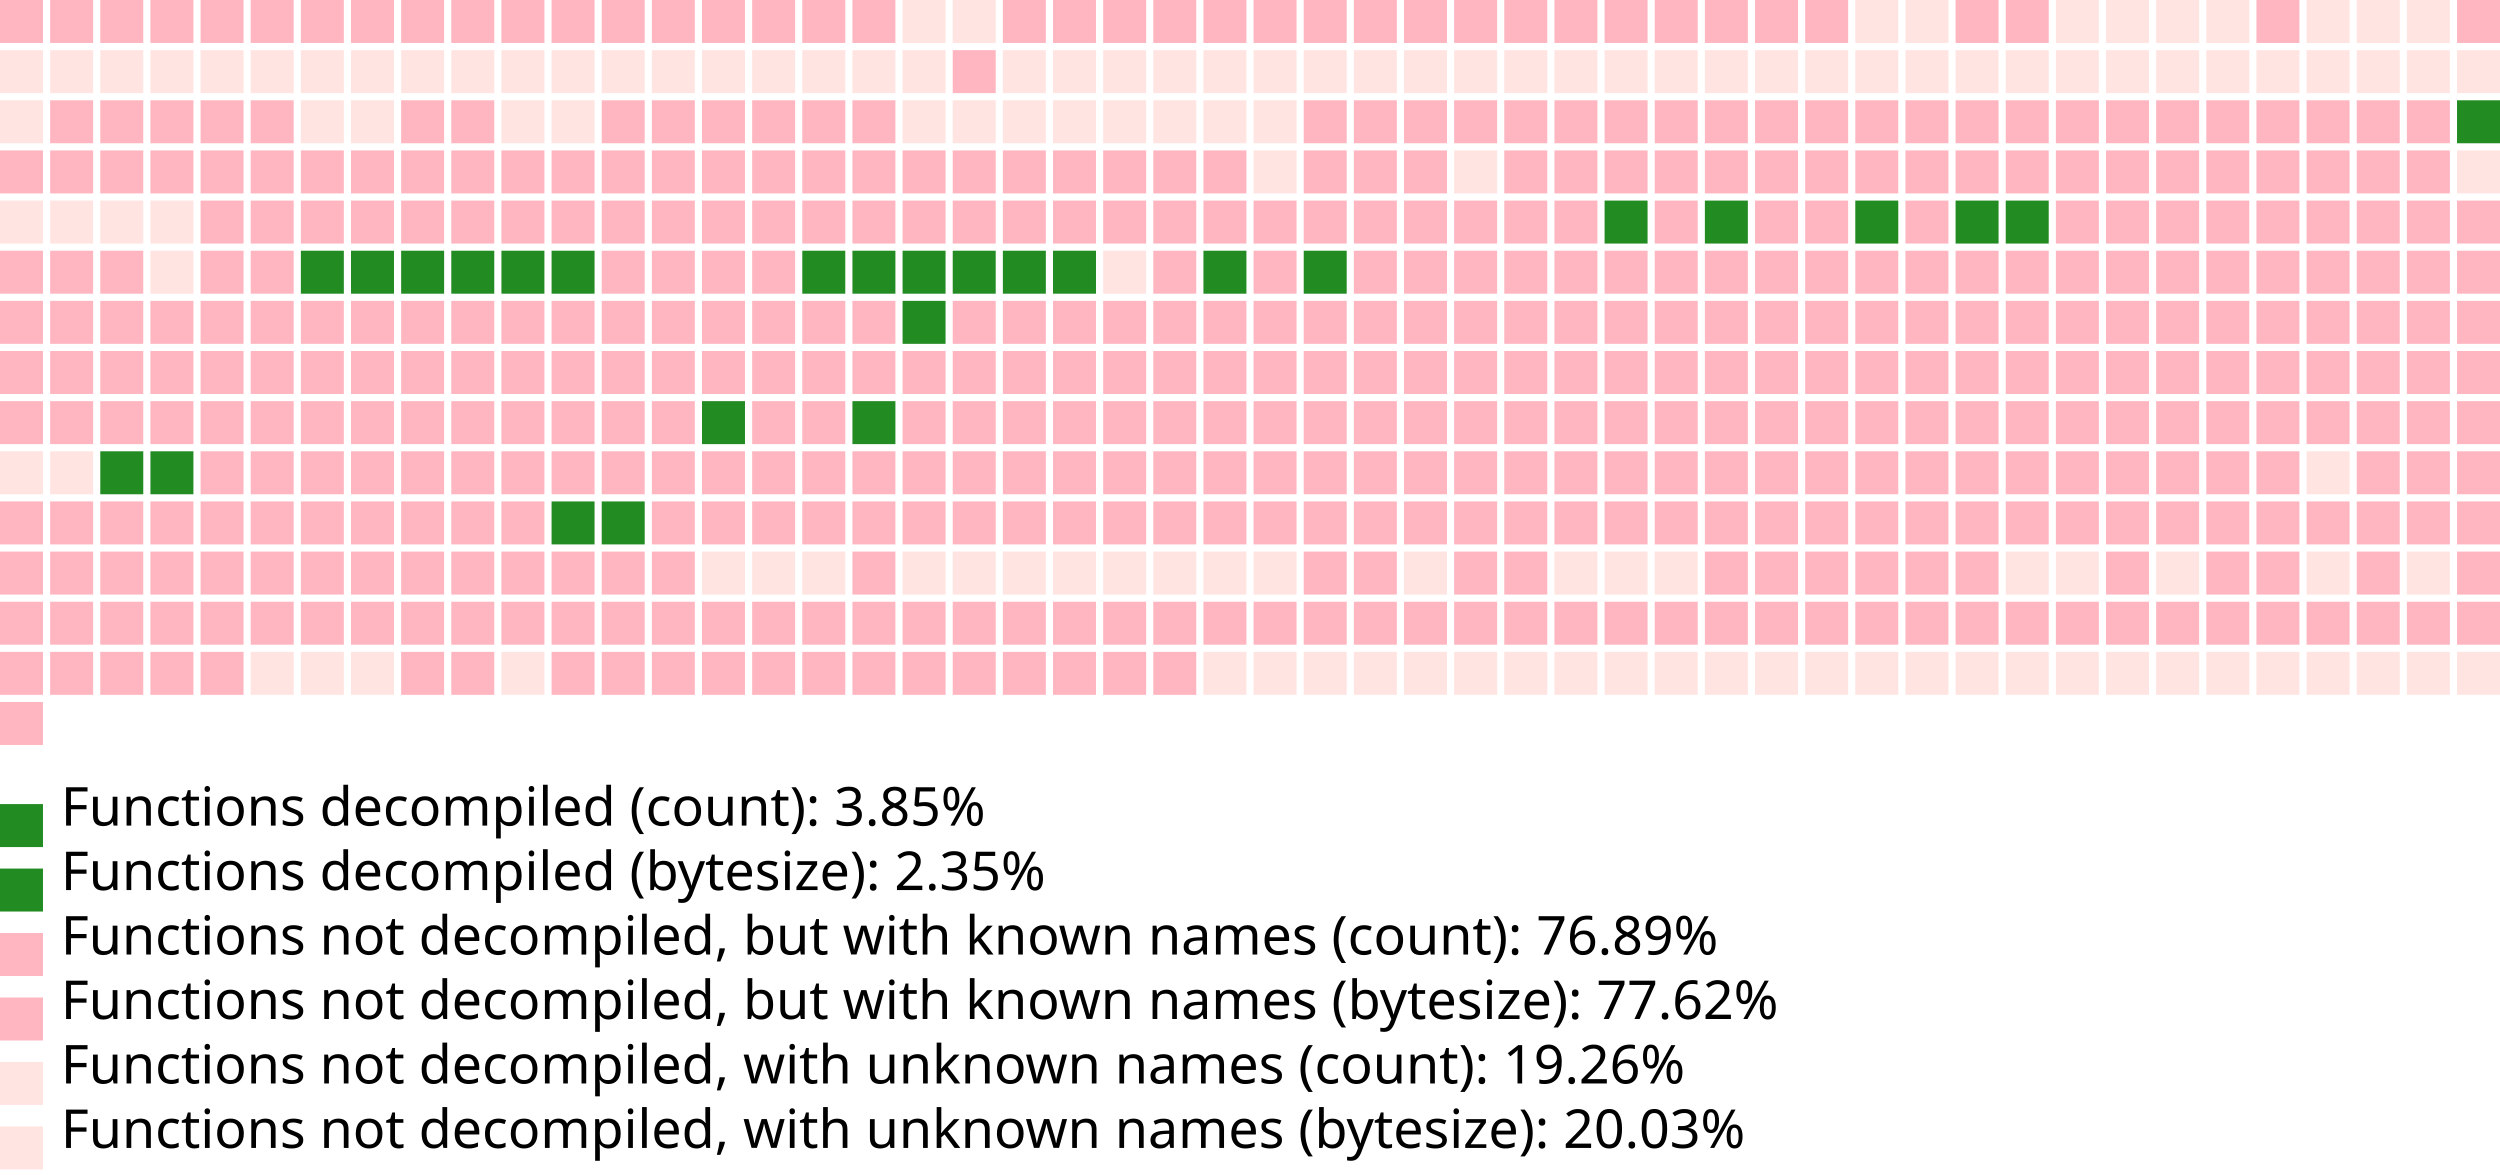
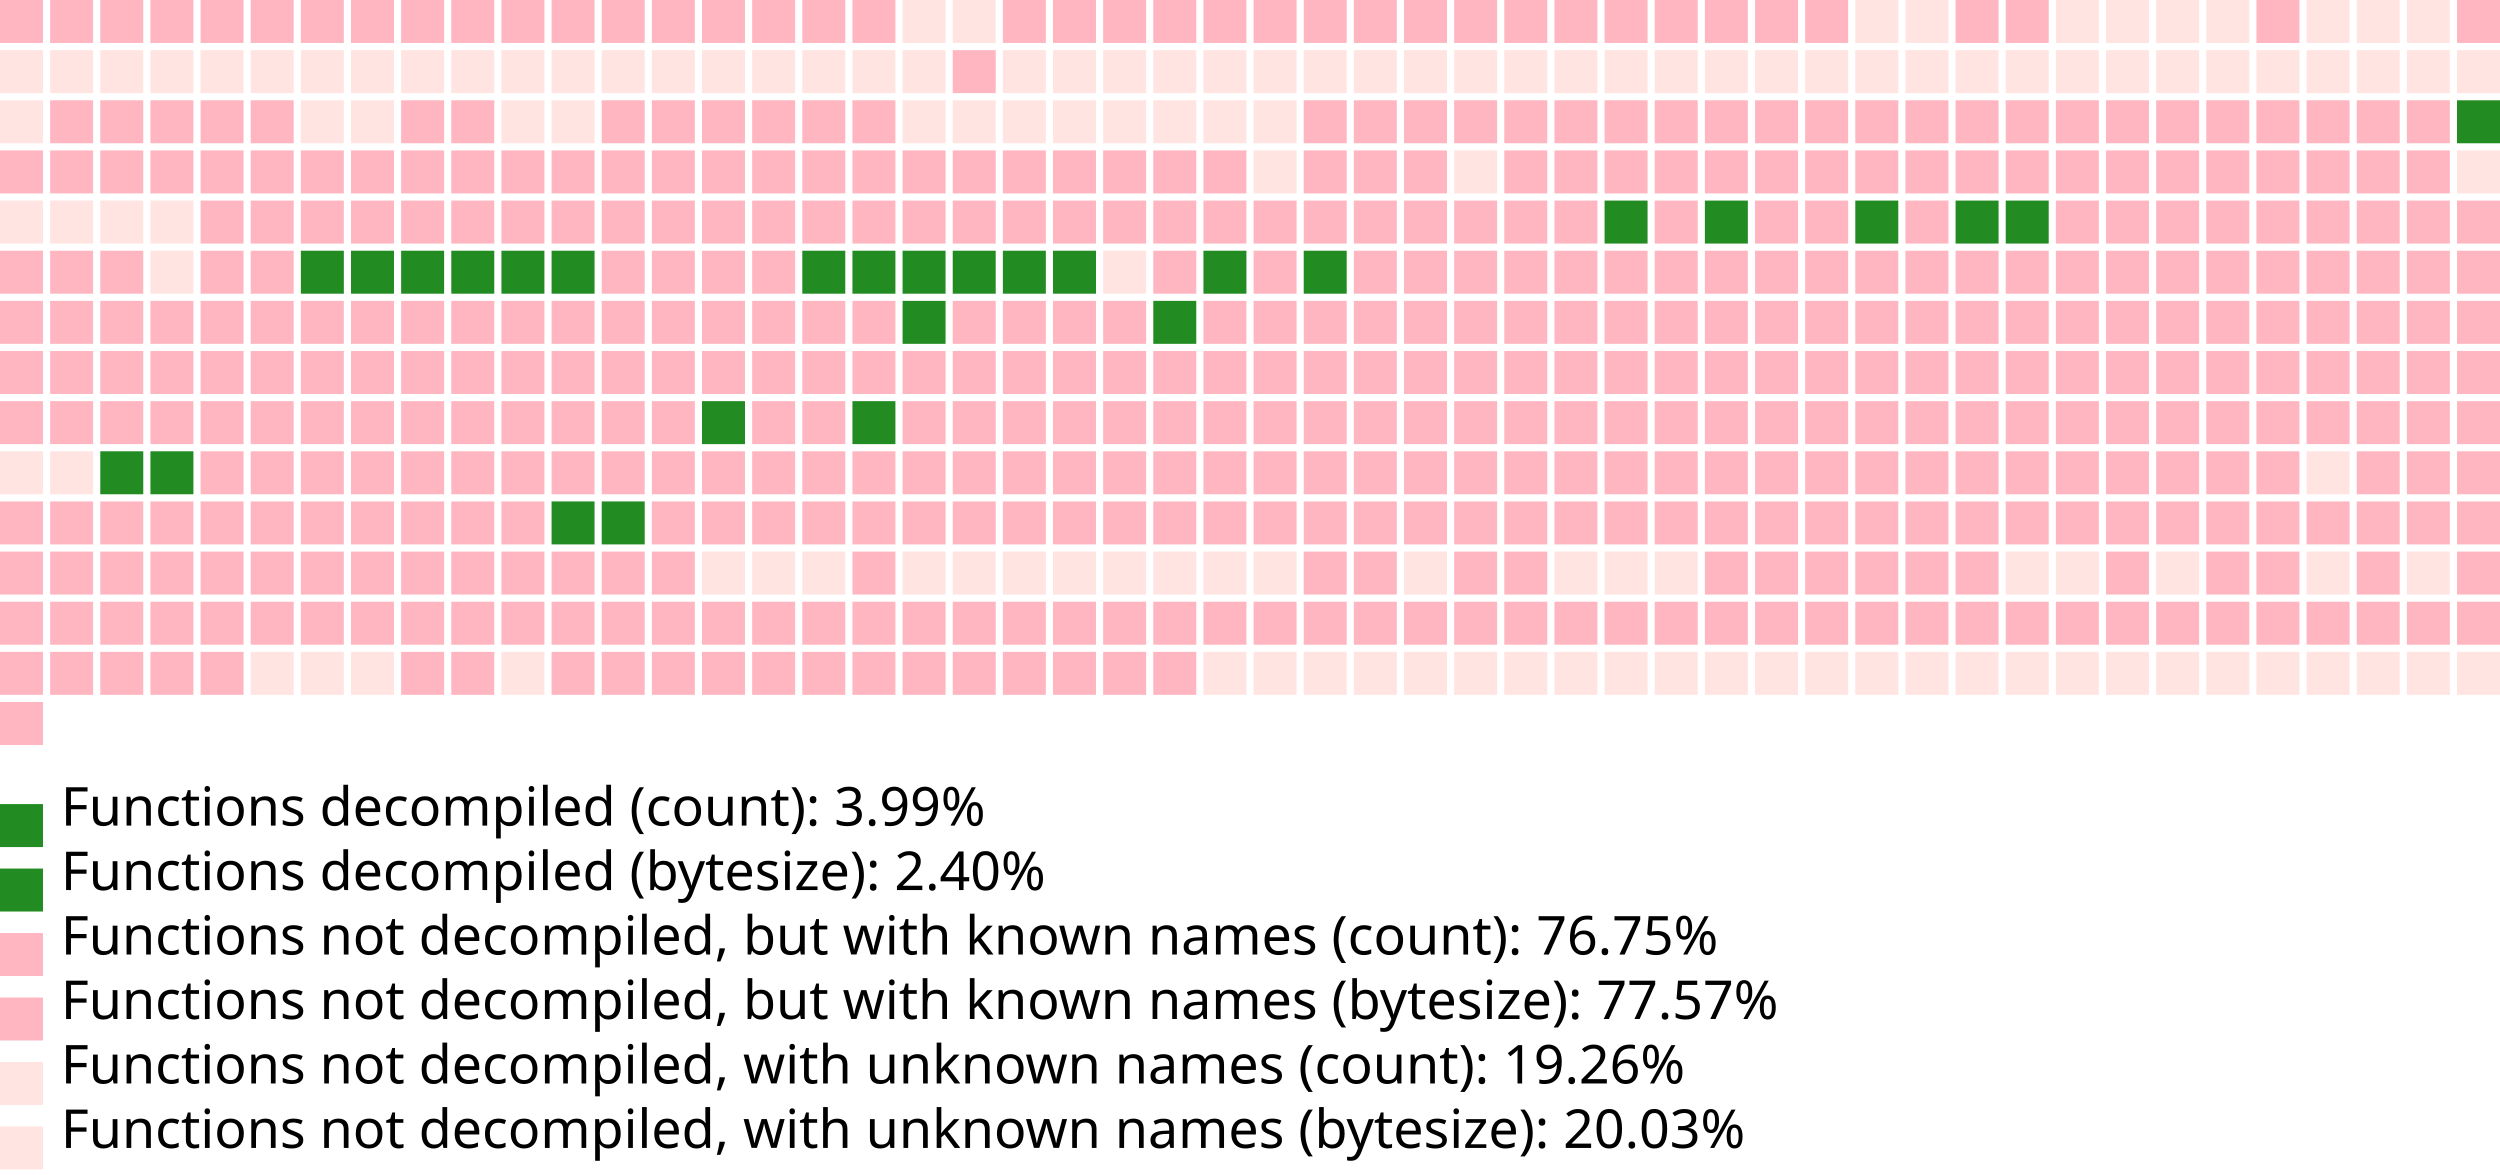
<svg xmlns="http://www.w3.org/2000/svg" version="1.1" width="698" height="328">
  <rect width="12" height="12" x="0" y="0" fill="lightpink" />
  <rect width="12" height="12" x="14" y="0" fill="lightpink" />
  <rect width="12" height="12" x="28" y="0" fill="lightpink" />
  <rect width="12" height="12" x="42" y="0" fill="lightpink" />
  <rect width="12" height="12" x="56" y="0" fill="lightpink" />
  <rect width="12" height="12" x="70" y="0" fill="lightpink" />
  <rect width="12" height="12" x="84" y="0" fill="lightpink" />
  <rect width="12" height="12" x="98" y="0" fill="lightpink" />
  <rect width="12" height="12" x="112" y="0" fill="lightpink" />
  <rect width="12" height="12" x="126" y="0" fill="lightpink" />
  <rect width="12" height="12" x="140" y="0" fill="lightpink" />
  <rect width="12" height="12" x="154" y="0" fill="lightpink" />
  <rect width="12" height="12" x="168" y="0" fill="lightpink" />
  <rect width="12" height="12" x="182" y="0" fill="lightpink" />
  <rect width="12" height="12" x="196" y="0" fill="lightpink" />
  <rect width="12" height="12" x="210" y="0" fill="lightpink" />
  <rect width="12" height="12" x="224" y="0" fill="lightpink" />
  <rect width="12" height="12" x="238" y="0" fill="lightpink" />
  <rect width="12" height="12" x="252" y="0" fill="mistyrose" />
  <rect width="12" height="12" x="266" y="0" fill="mistyrose" />
  <rect width="12" height="12" x="280" y="0" fill="lightpink" />
  <rect width="12" height="12" x="294" y="0" fill="lightpink" />
  <rect width="12" height="12" x="308" y="0" fill="lightpink" />
  <rect width="12" height="12" x="322" y="0" fill="lightpink" />
  <rect width="12" height="12" x="336" y="0" fill="lightpink" />
  <rect width="12" height="12" x="350" y="0" fill="lightpink" />
  <rect width="12" height="12" x="364" y="0" fill="lightpink" />
  <rect width="12" height="12" x="378" y="0" fill="lightpink" />
  <rect width="12" height="12" x="392" y="0" fill="lightpink" />
  <rect width="12" height="12" x="406" y="0" fill="lightpink" />
  <rect width="12" height="12" x="420" y="0" fill="lightpink" />
  <rect width="12" height="12" x="434" y="0" fill="lightpink" />
  <rect width="12" height="12" x="448" y="0" fill="lightpink" />
  <rect width="12" height="12" x="462" y="0" fill="lightpink" />
  <rect width="12" height="12" x="476" y="0" fill="lightpink" />
  <rect width="12" height="12" x="490" y="0" fill="lightpink" />
  <rect width="12" height="12" x="504" y="0" fill="lightpink" />
  <rect width="12" height="12" x="518" y="0" fill="mistyrose" />
  <rect width="12" height="12" x="532" y="0" fill="mistyrose" />
  <rect width="12" height="12" x="546" y="0" fill="lightpink" />
  <rect width="12" height="12" x="560" y="0" fill="lightpink" />
  <rect width="12" height="12" x="574" y="0" fill="mistyrose" />
  <rect width="12" height="12" x="588" y="0" fill="mistyrose" />
  <rect width="12" height="12" x="602" y="0" fill="mistyrose" />
  <rect width="12" height="12" x="616" y="0" fill="mistyrose" />
  <rect width="12" height="12" x="630" y="0" fill="lightpink" />
  <rect width="12" height="12" x="644" y="0" fill="mistyrose" />
  <rect width="12" height="12" x="658" y="0" fill="mistyrose" />
  <rect width="12" height="12" x="672" y="0" fill="mistyrose" />
  <rect width="12" height="12" x="686" y="0" fill="lightpink" />
  <rect width="12" height="12" x="0" y="14" fill="mistyrose" />
  <rect width="12" height="12" x="14" y="14" fill="mistyrose" />
  <rect width="12" height="12" x="28" y="14" fill="mistyrose" />
  <rect width="12" height="12" x="42" y="14" fill="mistyrose" />
  <rect width="12" height="12" x="56" y="14" fill="mistyrose" />
  <rect width="12" height="12" x="70" y="14" fill="mistyrose" />
  <rect width="12" height="12" x="84" y="14" fill="mistyrose" />
  <rect width="12" height="12" x="98" y="14" fill="mistyrose" />
  <rect width="12" height="12" x="112" y="14" fill="mistyrose" />
  <rect width="12" height="12" x="126" y="14" fill="mistyrose" />
  <rect width="12" height="12" x="140" y="14" fill="mistyrose" />
  <rect width="12" height="12" x="154" y="14" fill="mistyrose" />
  <rect width="12" height="12" x="168" y="14" fill="mistyrose" />
  <rect width="12" height="12" x="182" y="14" fill="mistyrose" />
  <rect width="12" height="12" x="196" y="14" fill="mistyrose" />
  <rect width="12" height="12" x="210" y="14" fill="mistyrose" />
  <rect width="12" height="12" x="224" y="14" fill="mistyrose" />
  <rect width="12" height="12" x="238" y="14" fill="mistyrose" />
  <rect width="12" height="12" x="252" y="14" fill="mistyrose" />
  <rect width="12" height="12" x="266" y="14" fill="lightpink" />
  <rect width="12" height="12" x="280" y="14" fill="mistyrose" />
  <rect width="12" height="12" x="294" y="14" fill="mistyrose" />
  <rect width="12" height="12" x="308" y="14" fill="mistyrose" />
  <rect width="12" height="12" x="322" y="14" fill="mistyrose" />
  <rect width="12" height="12" x="336" y="14" fill="mistyrose" />
  <rect width="12" height="12" x="350" y="14" fill="mistyrose" />
  <rect width="12" height="12" x="364" y="14" fill="mistyrose" />
  <rect width="12" height="12" x="378" y="14" fill="mistyrose" />
  <rect width="12" height="12" x="392" y="14" fill="mistyrose" />
  <rect width="12" height="12" x="406" y="14" fill="mistyrose" />
  <rect width="12" height="12" x="420" y="14" fill="mistyrose" />
  <rect width="12" height="12" x="434" y="14" fill="mistyrose" />
  <rect width="12" height="12" x="448" y="14" fill="mistyrose" />
  <rect width="12" height="12" x="462" y="14" fill="mistyrose" />
  <rect width="12" height="12" x="476" y="14" fill="mistyrose" />
  <rect width="12" height="12" x="490" y="14" fill="mistyrose" />
  <rect width="12" height="12" x="504" y="14" fill="mistyrose" />
  <rect width="12" height="12" x="518" y="14" fill="mistyrose" />
  <rect width="12" height="12" x="532" y="14" fill="mistyrose" />
  <rect width="12" height="12" x="546" y="14" fill="mistyrose" />
  <rect width="12" height="12" x="560" y="14" fill="mistyrose" />
  <rect width="12" height="12" x="574" y="14" fill="mistyrose" />
  <rect width="12" height="12" x="588" y="14" fill="mistyrose" />
  <rect width="12" height="12" x="602" y="14" fill="mistyrose" />
  <rect width="12" height="12" x="616" y="14" fill="mistyrose" />
  <rect width="12" height="12" x="630" y="14" fill="mistyrose" />
  <rect width="12" height="12" x="644" y="14" fill="mistyrose" />
  <rect width="12" height="12" x="658" y="14" fill="mistyrose" />
  <rect width="12" height="12" x="672" y="14" fill="mistyrose" />
  <rect width="12" height="12" x="686" y="14" fill="mistyrose" />
  <rect width="12" height="12" x="0" y="28" fill="mistyrose" />
  <rect width="12" height="12" x="14" y="28" fill="lightpink" />
  <rect width="12" height="12" x="28" y="28" fill="lightpink" />
  <rect width="12" height="12" x="42" y="28" fill="lightpink" />
  <rect width="12" height="12" x="56" y="28" fill="lightpink" />
  <rect width="12" height="12" x="70" y="28" fill="lightpink" />
  <rect width="12" height="12" x="84" y="28" fill="mistyrose" />
  <rect width="12" height="12" x="98" y="28" fill="mistyrose" />
  <rect width="12" height="12" x="112" y="28" fill="lightpink" />
  <rect width="12" height="12" x="126" y="28" fill="lightpink" />
  <rect width="12" height="12" x="140" y="28" fill="mistyrose" />
  <rect width="12" height="12" x="154" y="28" fill="mistyrose" />
  <rect width="12" height="12" x="168" y="28" fill="lightpink" />
  <rect width="12" height="12" x="182" y="28" fill="lightpink" />
  <rect width="12" height="12" x="196" y="28" fill="lightpink" />
  <rect width="12" height="12" x="210" y="28" fill="lightpink" />
  <rect width="12" height="12" x="224" y="28" fill="lightpink" />
  <rect width="12" height="12" x="238" y="28" fill="lightpink" />
  <rect width="12" height="12" x="252" y="28" fill="mistyrose" />
  <rect width="12" height="12" x="266" y="28" fill="mistyrose" />
  <rect width="12" height="12" x="280" y="28" fill="mistyrose" />
  <rect width="12" height="12" x="294" y="28" fill="mistyrose" />
  <rect width="12" height="12" x="308" y="28" fill="mistyrose" />
  <rect width="12" height="12" x="322" y="28" fill="mistyrose" />
  <rect width="12" height="12" x="336" y="28" fill="mistyrose" />
  <rect width="12" height="12" x="350" y="28" fill="mistyrose" />
  <rect width="12" height="12" x="364" y="28" fill="lightpink" />
  <rect width="12" height="12" x="378" y="28" fill="lightpink" />
  <rect width="12" height="12" x="392" y="28" fill="lightpink" />
  <rect width="12" height="12" x="406" y="28" fill="lightpink" />
  <rect width="12" height="12" x="420" y="28" fill="lightpink" />
  <rect width="12" height="12" x="434" y="28" fill="lightpink" />
  <rect width="12" height="12" x="448" y="28" fill="lightpink" />
  <rect width="12" height="12" x="462" y="28" fill="lightpink" />
  <rect width="12" height="12" x="476" y="28" fill="lightpink" />
  <rect width="12" height="12" x="490" y="28" fill="lightpink" />
  <rect width="12" height="12" x="504" y="28" fill="lightpink" />
  <rect width="12" height="12" x="518" y="28" fill="lightpink" />
  <rect width="12" height="12" x="532" y="28" fill="lightpink" />
  <rect width="12" height="12" x="546" y="28" fill="lightpink" />
  <rect width="12" height="12" x="560" y="28" fill="lightpink" />
  <rect width="12" height="12" x="574" y="28" fill="lightpink" />
  <rect width="12" height="12" x="588" y="28" fill="lightpink" />
  <rect width="12" height="12" x="602" y="28" fill="lightpink" />
  <rect width="12" height="12" x="616" y="28" fill="lightpink" />
  <rect width="12" height="12" x="630" y="28" fill="lightpink" />
  <rect width="12" height="12" x="644" y="28" fill="lightpink" />
  <rect width="12" height="12" x="658" y="28" fill="lightpink" />
  <rect width="12" height="12" x="672" y="28" fill="lightpink" />
  <rect width="12" height="12" x="686" y="28" fill="forestgreen" />
  <rect width="12" height="12" x="0" y="42" fill="lightpink" />
  <rect width="12" height="12" x="14" y="42" fill="lightpink" />
  <rect width="12" height="12" x="28" y="42" fill="lightpink" />
  <rect width="12" height="12" x="42" y="42" fill="lightpink" />
  <rect width="12" height="12" x="56" y="42" fill="lightpink" />
  <rect width="12" height="12" x="70" y="42" fill="lightpink" />
  <rect width="12" height="12" x="84" y="42" fill="lightpink" />
  <rect width="12" height="12" x="98" y="42" fill="lightpink" />
  <rect width="12" height="12" x="112" y="42" fill="lightpink" />
  <rect width="12" height="12" x="126" y="42" fill="lightpink" />
  <rect width="12" height="12" x="140" y="42" fill="lightpink" />
  <rect width="12" height="12" x="154" y="42" fill="lightpink" />
  <rect width="12" height="12" x="168" y="42" fill="lightpink" />
  <rect width="12" height="12" x="182" y="42" fill="lightpink" />
  <rect width="12" height="12" x="196" y="42" fill="lightpink" />
  <rect width="12" height="12" x="210" y="42" fill="lightpink" />
  <rect width="12" height="12" x="224" y="42" fill="lightpink" />
  <rect width="12" height="12" x="238" y="42" fill="lightpink" />
  <rect width="12" height="12" x="252" y="42" fill="lightpink" />
  <rect width="12" height="12" x="266" y="42" fill="lightpink" />
  <rect width="12" height="12" x="280" y="42" fill="lightpink" />
  <rect width="12" height="12" x="294" y="42" fill="lightpink" />
  <rect width="12" height="12" x="308" y="42" fill="lightpink" />
  <rect width="12" height="12" x="322" y="42" fill="lightpink" />
  <rect width="12" height="12" x="336" y="42" fill="lightpink" />
  <rect width="12" height="12" x="350" y="42" fill="mistyrose" />
  <rect width="12" height="12" x="364" y="42" fill="lightpink" />
  <rect width="12" height="12" x="378" y="42" fill="lightpink" />
  <rect width="12" height="12" x="392" y="42" fill="lightpink" />
  <rect width="12" height="12" x="406" y="42" fill="mistyrose" />
  <rect width="12" height="12" x="420" y="42" fill="lightpink" />
  <rect width="12" height="12" x="434" y="42" fill="lightpink" />
  <rect width="12" height="12" x="448" y="42" fill="lightpink" />
  <rect width="12" height="12" x="462" y="42" fill="lightpink" />
  <rect width="12" height="12" x="476" y="42" fill="lightpink" />
  <rect width="12" height="12" x="490" y="42" fill="lightpink" />
  <rect width="12" height="12" x="504" y="42" fill="lightpink" />
  <rect width="12" height="12" x="518" y="42" fill="lightpink" />
  <rect width="12" height="12" x="532" y="42" fill="lightpink" />
  <rect width="12" height="12" x="546" y="42" fill="lightpink" />
  <rect width="12" height="12" x="560" y="42" fill="lightpink" />
  <rect width="12" height="12" x="574" y="42" fill="lightpink" />
  <rect width="12" height="12" x="588" y="42" fill="lightpink" />
  <rect width="12" height="12" x="602" y="42" fill="lightpink" />
  <rect width="12" height="12" x="616" y="42" fill="lightpink" />
  <rect width="12" height="12" x="630" y="42" fill="lightpink" />
  <rect width="12" height="12" x="644" y="42" fill="lightpink" />
  <rect width="12" height="12" x="658" y="42" fill="lightpink" />
  <rect width="12" height="12" x="672" y="42" fill="lightpink" />
  <rect width="12" height="12" x="686" y="42" fill="mistyrose" />
  <rect width="12" height="12" x="0" y="56" fill="mistyrose" />
  <rect width="12" height="12" x="14" y="56" fill="mistyrose" />
  <rect width="12" height="12" x="28" y="56" fill="mistyrose" />
  <rect width="12" height="12" x="42" y="56" fill="mistyrose" />
  <rect width="12" height="12" x="56" y="56" fill="lightpink" />
  <rect width="12" height="12" x="70" y="56" fill="lightpink" />
  <rect width="12" height="12" x="84" y="56" fill="lightpink" />
  <rect width="12" height="12" x="98" y="56" fill="lightpink" />
  <rect width="12" height="12" x="112" y="56" fill="lightpink" />
  <rect width="12" height="12" x="126" y="56" fill="lightpink" />
  <rect width="12" height="12" x="140" y="56" fill="lightpink" />
  <rect width="12" height="12" x="154" y="56" fill="lightpink" />
  <rect width="12" height="12" x="168" y="56" fill="lightpink" />
  <rect width="12" height="12" x="182" y="56" fill="lightpink" />
  <rect width="12" height="12" x="196" y="56" fill="lightpink" />
  <rect width="12" height="12" x="210" y="56" fill="lightpink" />
  <rect width="12" height="12" x="224" y="56" fill="lightpink" />
  <rect width="12" height="12" x="238" y="56" fill="lightpink" />
  <rect width="12" height="12" x="252" y="56" fill="lightpink" />
  <rect width="12" height="12" x="266" y="56" fill="lightpink" />
  <rect width="12" height="12" x="280" y="56" fill="lightpink" />
  <rect width="12" height="12" x="294" y="56" fill="lightpink" />
  <rect width="12" height="12" x="308" y="56" fill="lightpink" />
  <rect width="12" height="12" x="322" y="56" fill="lightpink" />
  <rect width="12" height="12" x="336" y="56" fill="lightpink" />
  <rect width="12" height="12" x="350" y="56" fill="lightpink" />
  <rect width="12" height="12" x="364" y="56" fill="lightpink" />
  <rect width="12" height="12" x="378" y="56" fill="lightpink" />
  <rect width="12" height="12" x="392" y="56" fill="lightpink" />
  <rect width="12" height="12" x="406" y="56" fill="lightpink" />
  <rect width="12" height="12" x="420" y="56" fill="lightpink" />
  <rect width="12" height="12" x="434" y="56" fill="lightpink" />
  <rect width="12" height="12" x="448" y="56" fill="forestgreen" />
  <rect width="12" height="12" x="462" y="56" fill="lightpink" />
  <rect width="12" height="12" x="476" y="56" fill="forestgreen" />
  <rect width="12" height="12" x="490" y="56" fill="lightpink" />
  <rect width="12" height="12" x="504" y="56" fill="lightpink" />
  <rect width="12" height="12" x="518" y="56" fill="forestgreen" />
  <rect width="12" height="12" x="532" y="56" fill="lightpink" />
  <rect width="12" height="12" x="546" y="56" fill="forestgreen" />
  <rect width="12" height="12" x="560" y="56" fill="forestgreen" />
  <rect width="12" height="12" x="574" y="56" fill="lightpink" />
  <rect width="12" height="12" x="588" y="56" fill="lightpink" />
  <rect width="12" height="12" x="602" y="56" fill="lightpink" />
  <rect width="12" height="12" x="616" y="56" fill="lightpink" />
  <rect width="12" height="12" x="630" y="56" fill="lightpink" />
  <rect width="12" height="12" x="644" y="56" fill="lightpink" />
  <rect width="12" height="12" x="658" y="56" fill="lightpink" />
  <rect width="12" height="12" x="672" y="56" fill="lightpink" />
  <rect width="12" height="12" x="686" y="56" fill="lightpink" />
  <rect width="12" height="12" x="0" y="70" fill="lightpink" />
  <rect width="12" height="12" x="14" y="70" fill="lightpink" />
  <rect width="12" height="12" x="28" y="70" fill="lightpink" />
  <rect width="12" height="12" x="42" y="70" fill="mistyrose" />
  <rect width="12" height="12" x="56" y="70" fill="lightpink" />
  <rect width="12" height="12" x="70" y="70" fill="lightpink" />
  <rect width="12" height="12" x="84" y="70" fill="forestgreen" />
  <rect width="12" height="12" x="98" y="70" fill="forestgreen" />
  <rect width="12" height="12" x="112" y="70" fill="forestgreen" />
  <rect width="12" height="12" x="126" y="70" fill="forestgreen" />
  <rect width="12" height="12" x="140" y="70" fill="forestgreen" />
  <rect width="12" height="12" x="154" y="70" fill="forestgreen" />
  <rect width="12" height="12" x="168" y="70" fill="lightpink" />
  <rect width="12" height="12" x="182" y="70" fill="lightpink" />
  <rect width="12" height="12" x="196" y="70" fill="lightpink" />
  <rect width="12" height="12" x="210" y="70" fill="lightpink" />
  <rect width="12" height="12" x="224" y="70" fill="forestgreen" />
  <rect width="12" height="12" x="238" y="70" fill="forestgreen" />
  <rect width="12" height="12" x="252" y="70" fill="forestgreen" />
  <rect width="12" height="12" x="266" y="70" fill="forestgreen" />
  <rect width="12" height="12" x="280" y="70" fill="forestgreen" />
  <rect width="12" height="12" x="294" y="70" fill="forestgreen" />
  <rect width="12" height="12" x="308" y="70" fill="mistyrose" />
  <rect width="12" height="12" x="322" y="70" fill="lightpink" />
  <rect width="12" height="12" x="336" y="70" fill="forestgreen" />
  <rect width="12" height="12" x="350" y="70" fill="lightpink" />
  <rect width="12" height="12" x="364" y="70" fill="forestgreen" />
  <rect width="12" height="12" x="378" y="70" fill="lightpink" />
  <rect width="12" height="12" x="392" y="70" fill="lightpink" />
  <rect width="12" height="12" x="406" y="70" fill="lightpink" />
  <rect width="12" height="12" x="420" y="70" fill="lightpink" />
  <rect width="12" height="12" x="434" y="70" fill="lightpink" />
  <rect width="12" height="12" x="448" y="70" fill="lightpink" />
  <rect width="12" height="12" x="462" y="70" fill="lightpink" />
  <rect width="12" height="12" x="476" y="70" fill="lightpink" />
  <rect width="12" height="12" x="490" y="70" fill="lightpink" />
  <rect width="12" height="12" x="504" y="70" fill="lightpink" />
  <rect width="12" height="12" x="518" y="70" fill="lightpink" />
  <rect width="12" height="12" x="532" y="70" fill="lightpink" />
  <rect width="12" height="12" x="546" y="70" fill="lightpink" />
  <rect width="12" height="12" x="560" y="70" fill="lightpink" />
  <rect width="12" height="12" x="574" y="70" fill="lightpink" />
  <rect width="12" height="12" x="588" y="70" fill="lightpink" />
  <rect width="12" height="12" x="602" y="70" fill="lightpink" />
  <rect width="12" height="12" x="616" y="70" fill="lightpink" />
  <rect width="12" height="12" x="630" y="70" fill="lightpink" />
  <rect width="12" height="12" x="644" y="70" fill="lightpink" />
  <rect width="12" height="12" x="658" y="70" fill="lightpink" />
  <rect width="12" height="12" x="672" y="70" fill="lightpink" />
  <rect width="12" height="12" x="686" y="70" fill="lightpink" />
  <rect width="12" height="12" x="0" y="84" fill="lightpink" />
  <rect width="12" height="12" x="14" y="84" fill="lightpink" />
  <rect width="12" height="12" x="28" y="84" fill="lightpink" />
  <rect width="12" height="12" x="42" y="84" fill="lightpink" />
  <rect width="12" height="12" x="56" y="84" fill="lightpink" />
  <rect width="12" height="12" x="70" y="84" fill="lightpink" />
  <rect width="12" height="12" x="84" y="84" fill="lightpink" />
  <rect width="12" height="12" x="98" y="84" fill="lightpink" />
  <rect width="12" height="12" x="112" y="84" fill="lightpink" />
  <rect width="12" height="12" x="126" y="84" fill="lightpink" />
  <rect width="12" height="12" x="140" y="84" fill="lightpink" />
  <rect width="12" height="12" x="154" y="84" fill="lightpink" />
  <rect width="12" height="12" x="168" y="84" fill="lightpink" />
  <rect width="12" height="12" x="182" y="84" fill="lightpink" />
  <rect width="12" height="12" x="196" y="84" fill="lightpink" />
  <rect width="12" height="12" x="210" y="84" fill="lightpink" />
  <rect width="12" height="12" x="224" y="84" fill="lightpink" />
  <rect width="12" height="12" x="238" y="84" fill="lightpink" />
  <rect width="12" height="12" x="252" y="84" fill="forestgreen" />
  <rect width="12" height="12" x="266" y="84" fill="lightpink" />
  <rect width="12" height="12" x="280" y="84" fill="lightpink" />
  <rect width="12" height="12" x="294" y="84" fill="lightpink" />
  <rect width="12" height="12" x="308" y="84" fill="lightpink" />
-   <rect width="12" height="12" x="322" y="84" fill="lightpink" />
+   <rect width="12" height="12" x="322" y="84" fill="forestgreen" />
  <rect width="12" height="12" x="336" y="84" fill="lightpink" />
  <rect width="12" height="12" x="350" y="84" fill="lightpink" />
  <rect width="12" height="12" x="364" y="84" fill="lightpink" />
  <rect width="12" height="12" x="378" y="84" fill="lightpink" />
  <rect width="12" height="12" x="392" y="84" fill="lightpink" />
  <rect width="12" height="12" x="406" y="84" fill="lightpink" />
  <rect width="12" height="12" x="420" y="84" fill="lightpink" />
  <rect width="12" height="12" x="434" y="84" fill="lightpink" />
  <rect width="12" height="12" x="448" y="84" fill="lightpink" />
  <rect width="12" height="12" x="462" y="84" fill="lightpink" />
  <rect width="12" height="12" x="476" y="84" fill="lightpink" />
  <rect width="12" height="12" x="490" y="84" fill="lightpink" />
  <rect width="12" height="12" x="504" y="84" fill="lightpink" />
  <rect width="12" height="12" x="518" y="84" fill="lightpink" />
  <rect width="12" height="12" x="532" y="84" fill="lightpink" />
  <rect width="12" height="12" x="546" y="84" fill="lightpink" />
  <rect width="12" height="12" x="560" y="84" fill="lightpink" />
  <rect width="12" height="12" x="574" y="84" fill="lightpink" />
  <rect width="12" height="12" x="588" y="84" fill="lightpink" />
  <rect width="12" height="12" x="602" y="84" fill="lightpink" />
  <rect width="12" height="12" x="616" y="84" fill="lightpink" />
  <rect width="12" height="12" x="630" y="84" fill="lightpink" />
  <rect width="12" height="12" x="644" y="84" fill="lightpink" />
  <rect width="12" height="12" x="658" y="84" fill="lightpink" />
  <rect width="12" height="12" x="672" y="84" fill="lightpink" />
  <rect width="12" height="12" x="686" y="84" fill="lightpink" />
  <rect width="12" height="12" x="0" y="98" fill="lightpink" />
  <rect width="12" height="12" x="14" y="98" fill="lightpink" />
  <rect width="12" height="12" x="28" y="98" fill="lightpink" />
  <rect width="12" height="12" x="42" y="98" fill="lightpink" />
  <rect width="12" height="12" x="56" y="98" fill="lightpink" />
  <rect width="12" height="12" x="70" y="98" fill="lightpink" />
  <rect width="12" height="12" x="84" y="98" fill="lightpink" />
  <rect width="12" height="12" x="98" y="98" fill="lightpink" />
  <rect width="12" height="12" x="112" y="98" fill="lightpink" />
  <rect width="12" height="12" x="126" y="98" fill="lightpink" />
  <rect width="12" height="12" x="140" y="98" fill="lightpink" />
  <rect width="12" height="12" x="154" y="98" fill="lightpink" />
  <rect width="12" height="12" x="168" y="98" fill="lightpink" />
  <rect width="12" height="12" x="182" y="98" fill="lightpink" />
  <rect width="12" height="12" x="196" y="98" fill="lightpink" />
  <rect width="12" height="12" x="210" y="98" fill="lightpink" />
  <rect width="12" height="12" x="224" y="98" fill="lightpink" />
  <rect width="12" height="12" x="238" y="98" fill="lightpink" />
  <rect width="12" height="12" x="252" y="98" fill="lightpink" />
  <rect width="12" height="12" x="266" y="98" fill="lightpink" />
  <rect width="12" height="12" x="280" y="98" fill="lightpink" />
  <rect width="12" height="12" x="294" y="98" fill="lightpink" />
  <rect width="12" height="12" x="308" y="98" fill="lightpink" />
  <rect width="12" height="12" x="322" y="98" fill="lightpink" />
  <rect width="12" height="12" x="336" y="98" fill="lightpink" />
  <rect width="12" height="12" x="350" y="98" fill="lightpink" />
  <rect width="12" height="12" x="364" y="98" fill="lightpink" />
  <rect width="12" height="12" x="378" y="98" fill="lightpink" />
  <rect width="12" height="12" x="392" y="98" fill="lightpink" />
  <rect width="12" height="12" x="406" y="98" fill="lightpink" />
  <rect width="12" height="12" x="420" y="98" fill="lightpink" />
  <rect width="12" height="12" x="434" y="98" fill="lightpink" />
  <rect width="12" height="12" x="448" y="98" fill="lightpink" />
  <rect width="12" height="12" x="462" y="98" fill="lightpink" />
  <rect width="12" height="12" x="476" y="98" fill="lightpink" />
  <rect width="12" height="12" x="490" y="98" fill="lightpink" />
  <rect width="12" height="12" x="504" y="98" fill="lightpink" />
  <rect width="12" height="12" x="518" y="98" fill="lightpink" />
  <rect width="12" height="12" x="532" y="98" fill="lightpink" />
  <rect width="12" height="12" x="546" y="98" fill="lightpink" />
  <rect width="12" height="12" x="560" y="98" fill="lightpink" />
  <rect width="12" height="12" x="574" y="98" fill="lightpink" />
  <rect width="12" height="12" x="588" y="98" fill="lightpink" />
  <rect width="12" height="12" x="602" y="98" fill="lightpink" />
  <rect width="12" height="12" x="616" y="98" fill="lightpink" />
  <rect width="12" height="12" x="630" y="98" fill="lightpink" />
  <rect width="12" height="12" x="644" y="98" fill="lightpink" />
  <rect width="12" height="12" x="658" y="98" fill="lightpink" />
  <rect width="12" height="12" x="672" y="98" fill="lightpink" />
  <rect width="12" height="12" x="686" y="98" fill="lightpink" />
  <rect width="12" height="12" x="0" y="112" fill="lightpink" />
  <rect width="12" height="12" x="14" y="112" fill="lightpink" />
  <rect width="12" height="12" x="28" y="112" fill="lightpink" />
  <rect width="12" height="12" x="42" y="112" fill="lightpink" />
  <rect width="12" height="12" x="56" y="112" fill="lightpink" />
  <rect width="12" height="12" x="70" y="112" fill="lightpink" />
  <rect width="12" height="12" x="84" y="112" fill="lightpink" />
  <rect width="12" height="12" x="98" y="112" fill="lightpink" />
  <rect width="12" height="12" x="112" y="112" fill="lightpink" />
  <rect width="12" height="12" x="126" y="112" fill="lightpink" />
  <rect width="12" height="12" x="140" y="112" fill="lightpink" />
  <rect width="12" height="12" x="154" y="112" fill="lightpink" />
  <rect width="12" height="12" x="168" y="112" fill="lightpink" />
  <rect width="12" height="12" x="182" y="112" fill="lightpink" />
  <rect width="12" height="12" x="196" y="112" fill="forestgreen" />
  <rect width="12" height="12" x="210" y="112" fill="lightpink" />
  <rect width="12" height="12" x="224" y="112" fill="lightpink" />
  <rect width="12" height="12" x="238" y="112" fill="forestgreen" />
  <rect width="12" height="12" x="252" y="112" fill="lightpink" />
  <rect width="12" height="12" x="266" y="112" fill="lightpink" />
  <rect width="12" height="12" x="280" y="112" fill="lightpink" />
  <rect width="12" height="12" x="294" y="112" fill="lightpink" />
  <rect width="12" height="12" x="308" y="112" fill="lightpink" />
  <rect width="12" height="12" x="322" y="112" fill="lightpink" />
  <rect width="12" height="12" x="336" y="112" fill="lightpink" />
  <rect width="12" height="12" x="350" y="112" fill="lightpink" />
  <rect width="12" height="12" x="364" y="112" fill="lightpink" />
  <rect width="12" height="12" x="378" y="112" fill="lightpink" />
  <rect width="12" height="12" x="392" y="112" fill="lightpink" />
  <rect width="12" height="12" x="406" y="112" fill="lightpink" />
  <rect width="12" height="12" x="420" y="112" fill="lightpink" />
  <rect width="12" height="12" x="434" y="112" fill="lightpink" />
  <rect width="12" height="12" x="448" y="112" fill="lightpink" />
  <rect width="12" height="12" x="462" y="112" fill="lightpink" />
  <rect width="12" height="12" x="476" y="112" fill="lightpink" />
  <rect width="12" height="12" x="490" y="112" fill="lightpink" />
  <rect width="12" height="12" x="504" y="112" fill="lightpink" />
  <rect width="12" height="12" x="518" y="112" fill="lightpink" />
  <rect width="12" height="12" x="532" y="112" fill="lightpink" />
  <rect width="12" height="12" x="546" y="112" fill="lightpink" />
  <rect width="12" height="12" x="560" y="112" fill="lightpink" />
  <rect width="12" height="12" x="574" y="112" fill="lightpink" />
  <rect width="12" height="12" x="588" y="112" fill="lightpink" />
  <rect width="12" height="12" x="602" y="112" fill="lightpink" />
  <rect width="12" height="12" x="616" y="112" fill="lightpink" />
  <rect width="12" height="12" x="630" y="112" fill="lightpink" />
  <rect width="12" height="12" x="644" y="112" fill="lightpink" />
  <rect width="12" height="12" x="658" y="112" fill="lightpink" />
  <rect width="12" height="12" x="672" y="112" fill="lightpink" />
  <rect width="12" height="12" x="686" y="112" fill="lightpink" />
  <rect width="12" height="12" x="0" y="126" fill="mistyrose" />
  <rect width="12" height="12" x="14" y="126" fill="mistyrose" />
  <rect width="12" height="12" x="28" y="126" fill="forestgreen" />
  <rect width="12" height="12" x="42" y="126" fill="forestgreen" />
  <rect width="12" height="12" x="56" y="126" fill="lightpink" />
  <rect width="12" height="12" x="70" y="126" fill="lightpink" />
  <rect width="12" height="12" x="84" y="126" fill="lightpink" />
  <rect width="12" height="12" x="98" y="126" fill="lightpink" />
  <rect width="12" height="12" x="112" y="126" fill="lightpink" />
  <rect width="12" height="12" x="126" y="126" fill="lightpink" />
  <rect width="12" height="12" x="140" y="126" fill="lightpink" />
  <rect width="12" height="12" x="154" y="126" fill="lightpink" />
  <rect width="12" height="12" x="168" y="126" fill="lightpink" />
  <rect width="12" height="12" x="182" y="126" fill="lightpink" />
  <rect width="12" height="12" x="196" y="126" fill="lightpink" />
  <rect width="12" height="12" x="210" y="126" fill="lightpink" />
  <rect width="12" height="12" x="224" y="126" fill="lightpink" />
  <rect width="12" height="12" x="238" y="126" fill="lightpink" />
  <rect width="12" height="12" x="252" y="126" fill="lightpink" />
  <rect width="12" height="12" x="266" y="126" fill="lightpink" />
  <rect width="12" height="12" x="280" y="126" fill="lightpink" />
  <rect width="12" height="12" x="294" y="126" fill="lightpink" />
  <rect width="12" height="12" x="308" y="126" fill="lightpink" />
  <rect width="12" height="12" x="322" y="126" fill="lightpink" />
  <rect width="12" height="12" x="336" y="126" fill="lightpink" />
  <rect width="12" height="12" x="350" y="126" fill="lightpink" />
  <rect width="12" height="12" x="364" y="126" fill="lightpink" />
  <rect width="12" height="12" x="378" y="126" fill="lightpink" />
  <rect width="12" height="12" x="392" y="126" fill="lightpink" />
  <rect width="12" height="12" x="406" y="126" fill="lightpink" />
  <rect width="12" height="12" x="420" y="126" fill="lightpink" />
  <rect width="12" height="12" x="434" y="126" fill="lightpink" />
  <rect width="12" height="12" x="448" y="126" fill="lightpink" />
  <rect width="12" height="12" x="462" y="126" fill="lightpink" />
  <rect width="12" height="12" x="476" y="126" fill="lightpink" />
  <rect width="12" height="12" x="490" y="126" fill="lightpink" />
  <rect width="12" height="12" x="504" y="126" fill="lightpink" />
  <rect width="12" height="12" x="518" y="126" fill="lightpink" />
  <rect width="12" height="12" x="532" y="126" fill="lightpink" />
  <rect width="12" height="12" x="546" y="126" fill="lightpink" />
  <rect width="12" height="12" x="560" y="126" fill="lightpink" />
  <rect width="12" height="12" x="574" y="126" fill="lightpink" />
  <rect width="12" height="12" x="588" y="126" fill="lightpink" />
  <rect width="12" height="12" x="602" y="126" fill="lightpink" />
  <rect width="12" height="12" x="616" y="126" fill="lightpink" />
  <rect width="12" height="12" x="630" y="126" fill="lightpink" />
  <rect width="12" height="12" x="644" y="126" fill="mistyrose" />
  <rect width="12" height="12" x="658" y="126" fill="lightpink" />
  <rect width="12" height="12" x="672" y="126" fill="lightpink" />
  <rect width="12" height="12" x="686" y="126" fill="lightpink" />
  <rect width="12" height="12" x="0" y="140" fill="lightpink" />
  <rect width="12" height="12" x="14" y="140" fill="lightpink" />
  <rect width="12" height="12" x="28" y="140" fill="lightpink" />
  <rect width="12" height="12" x="42" y="140" fill="lightpink" />
  <rect width="12" height="12" x="56" y="140" fill="lightpink" />
  <rect width="12" height="12" x="70" y="140" fill="lightpink" />
  <rect width="12" height="12" x="84" y="140" fill="lightpink" />
  <rect width="12" height="12" x="98" y="140" fill="lightpink" />
  <rect width="12" height="12" x="112" y="140" fill="lightpink" />
  <rect width="12" height="12" x="126" y="140" fill="lightpink" />
  <rect width="12" height="12" x="140" y="140" fill="lightpink" />
  <rect width="12" height="12" x="154" y="140" fill="forestgreen" />
  <rect width="12" height="12" x="168" y="140" fill="forestgreen" />
  <rect width="12" height="12" x="182" y="140" fill="lightpink" />
  <rect width="12" height="12" x="196" y="140" fill="lightpink" />
  <rect width="12" height="12" x="210" y="140" fill="lightpink" />
  <rect width="12" height="12" x="224" y="140" fill="lightpink" />
  <rect width="12" height="12" x="238" y="140" fill="lightpink" />
  <rect width="12" height="12" x="252" y="140" fill="lightpink" />
  <rect width="12" height="12" x="266" y="140" fill="lightpink" />
  <rect width="12" height="12" x="280" y="140" fill="lightpink" />
  <rect width="12" height="12" x="294" y="140" fill="lightpink" />
  <rect width="12" height="12" x="308" y="140" fill="lightpink" />
  <rect width="12" height="12" x="322" y="140" fill="lightpink" />
  <rect width="12" height="12" x="336" y="140" fill="lightpink" />
  <rect width="12" height="12" x="350" y="140" fill="lightpink" />
  <rect width="12" height="12" x="364" y="140" fill="lightpink" />
  <rect width="12" height="12" x="378" y="140" fill="lightpink" />
  <rect width="12" height="12" x="392" y="140" fill="lightpink" />
  <rect width="12" height="12" x="406" y="140" fill="lightpink" />
  <rect width="12" height="12" x="420" y="140" fill="lightpink" />
  <rect width="12" height="12" x="434" y="140" fill="lightpink" />
  <rect width="12" height="12" x="448" y="140" fill="lightpink" />
  <rect width="12" height="12" x="462" y="140" fill="lightpink" />
  <rect width="12" height="12" x="476" y="140" fill="lightpink" />
  <rect width="12" height="12" x="490" y="140" fill="lightpink" />
  <rect width="12" height="12" x="504" y="140" fill="lightpink" />
  <rect width="12" height="12" x="518" y="140" fill="lightpink" />
  <rect width="12" height="12" x="532" y="140" fill="lightpink" />
  <rect width="12" height="12" x="546" y="140" fill="lightpink" />
  <rect width="12" height="12" x="560" y="140" fill="lightpink" />
  <rect width="12" height="12" x="574" y="140" fill="lightpink" />
  <rect width="12" height="12" x="588" y="140" fill="lightpink" />
  <rect width="12" height="12" x="602" y="140" fill="lightpink" />
  <rect width="12" height="12" x="616" y="140" fill="lightpink" />
  <rect width="12" height="12" x="630" y="140" fill="lightpink" />
  <rect width="12" height="12" x="644" y="140" fill="lightpink" />
  <rect width="12" height="12" x="658" y="140" fill="lightpink" />
  <rect width="12" height="12" x="672" y="140" fill="lightpink" />
  <rect width="12" height="12" x="686" y="140" fill="lightpink" />
  <rect width="12" height="12" x="0" y="154" fill="lightpink" />
  <rect width="12" height="12" x="14" y="154" fill="lightpink" />
  <rect width="12" height="12" x="28" y="154" fill="lightpink" />
  <rect width="12" height="12" x="42" y="154" fill="lightpink" />
  <rect width="12" height="12" x="56" y="154" fill="lightpink" />
  <rect width="12" height="12" x="70" y="154" fill="lightpink" />
  <rect width="12" height="12" x="84" y="154" fill="lightpink" />
  <rect width="12" height="12" x="98" y="154" fill="lightpink" />
  <rect width="12" height="12" x="112" y="154" fill="lightpink" />
  <rect width="12" height="12" x="126" y="154" fill="lightpink" />
  <rect width="12" height="12" x="140" y="154" fill="lightpink" />
  <rect width="12" height="12" x="154" y="154" fill="lightpink" />
  <rect width="12" height="12" x="168" y="154" fill="lightpink" />
  <rect width="12" height="12" x="182" y="154" fill="lightpink" />
  <rect width="12" height="12" x="196" y="154" fill="mistyrose" />
  <rect width="12" height="12" x="210" y="154" fill="mistyrose" />
  <rect width="12" height="12" x="224" y="154" fill="mistyrose" />
  <rect width="12" height="12" x="238" y="154" fill="lightpink" />
  <rect width="12" height="12" x="252" y="154" fill="mistyrose" />
  <rect width="12" height="12" x="266" y="154" fill="mistyrose" />
  <rect width="12" height="12" x="280" y="154" fill="mistyrose" />
  <rect width="12" height="12" x="294" y="154" fill="mistyrose" />
  <rect width="12" height="12" x="308" y="154" fill="mistyrose" />
  <rect width="12" height="12" x="322" y="154" fill="mistyrose" />
  <rect width="12" height="12" x="336" y="154" fill="mistyrose" />
  <rect width="12" height="12" x="350" y="154" fill="mistyrose" />
  <rect width="12" height="12" x="364" y="154" fill="lightpink" />
  <rect width="12" height="12" x="378" y="154" fill="lightpink" />
  <rect width="12" height="12" x="392" y="154" fill="mistyrose" />
  <rect width="12" height="12" x="406" y="154" fill="lightpink" />
  <rect width="12" height="12" x="420" y="154" fill="lightpink" />
  <rect width="12" height="12" x="434" y="154" fill="mistyrose" />
  <rect width="12" height="12" x="448" y="154" fill="mistyrose" />
  <rect width="12" height="12" x="462" y="154" fill="mistyrose" />
  <rect width="12" height="12" x="476" y="154" fill="lightpink" />
  <rect width="12" height="12" x="490" y="154" fill="lightpink" />
  <rect width="12" height="12" x="504" y="154" fill="lightpink" />
  <rect width="12" height="12" x="518" y="154" fill="lightpink" />
  <rect width="12" height="12" x="532" y="154" fill="lightpink" />
  <rect width="12" height="12" x="546" y="154" fill="lightpink" />
  <rect width="12" height="12" x="560" y="154" fill="mistyrose" />
  <rect width="12" height="12" x="574" y="154" fill="mistyrose" />
  <rect width="12" height="12" x="588" y="154" fill="lightpink" />
  <rect width="12" height="12" x="602" y="154" fill="mistyrose" />
  <rect width="12" height="12" x="616" y="154" fill="lightpink" />
  <rect width="12" height="12" x="630" y="154" fill="lightpink" />
  <rect width="12" height="12" x="644" y="154" fill="mistyrose" />
  <rect width="12" height="12" x="658" y="154" fill="lightpink" />
  <rect width="12" height="12" x="672" y="154" fill="mistyrose" />
  <rect width="12" height="12" x="686" y="154" fill="lightpink" />
  <rect width="12" height="12" x="0" y="168" fill="lightpink" />
  <rect width="12" height="12" x="14" y="168" fill="lightpink" />
  <rect width="12" height="12" x="28" y="168" fill="lightpink" />
  <rect width="12" height="12" x="42" y="168" fill="lightpink" />
  <rect width="12" height="12" x="56" y="168" fill="lightpink" />
  <rect width="12" height="12" x="70" y="168" fill="lightpink" />
  <rect width="12" height="12" x="84" y="168" fill="lightpink" />
  <rect width="12" height="12" x="98" y="168" fill="lightpink" />
  <rect width="12" height="12" x="112" y="168" fill="lightpink" />
  <rect width="12" height="12" x="126" y="168" fill="lightpink" />
  <rect width="12" height="12" x="140" y="168" fill="lightpink" />
  <rect width="12" height="12" x="154" y="168" fill="lightpink" />
  <rect width="12" height="12" x="168" y="168" fill="lightpink" />
  <rect width="12" height="12" x="182" y="168" fill="lightpink" />
  <rect width="12" height="12" x="196" y="168" fill="lightpink" />
  <rect width="12" height="12" x="210" y="168" fill="lightpink" />
  <rect width="12" height="12" x="224" y="168" fill="lightpink" />
  <rect width="12" height="12" x="238" y="168" fill="lightpink" />
  <rect width="12" height="12" x="252" y="168" fill="lightpink" />
  <rect width="12" height="12" x="266" y="168" fill="lightpink" />
  <rect width="12" height="12" x="280" y="168" fill="lightpink" />
  <rect width="12" height="12" x="294" y="168" fill="lightpink" />
  <rect width="12" height="12" x="308" y="168" fill="lightpink" />
  <rect width="12" height="12" x="322" y="168" fill="lightpink" />
  <rect width="12" height="12" x="336" y="168" fill="lightpink" />
  <rect width="12" height="12" x="350" y="168" fill="lightpink" />
  <rect width="12" height="12" x="364" y="168" fill="lightpink" />
  <rect width="12" height="12" x="378" y="168" fill="lightpink" />
  <rect width="12" height="12" x="392" y="168" fill="lightpink" />
  <rect width="12" height="12" x="406" y="168" fill="lightpink" />
  <rect width="12" height="12" x="420" y="168" fill="lightpink" />
  <rect width="12" height="12" x="434" y="168" fill="lightpink" />
  <rect width="12" height="12" x="448" y="168" fill="lightpink" />
  <rect width="12" height="12" x="462" y="168" fill="lightpink" />
  <rect width="12" height="12" x="476" y="168" fill="lightpink" />
  <rect width="12" height="12" x="490" y="168" fill="lightpink" />
  <rect width="12" height="12" x="504" y="168" fill="lightpink" />
  <rect width="12" height="12" x="518" y="168" fill="lightpink" />
  <rect width="12" height="12" x="532" y="168" fill="lightpink" />
  <rect width="12" height="12" x="546" y="168" fill="lightpink" />
  <rect width="12" height="12" x="560" y="168" fill="lightpink" />
  <rect width="12" height="12" x="574" y="168" fill="lightpink" />
  <rect width="12" height="12" x="588" y="168" fill="lightpink" />
  <rect width="12" height="12" x="602" y="168" fill="lightpink" />
  <rect width="12" height="12" x="616" y="168" fill="lightpink" />
  <rect width="12" height="12" x="630" y="168" fill="lightpink" />
  <rect width="12" height="12" x="644" y="168" fill="lightpink" />
  <rect width="12" height="12" x="658" y="168" fill="lightpink" />
  <rect width="12" height="12" x="672" y="168" fill="lightpink" />
  <rect width="12" height="12" x="686" y="168" fill="lightpink" />
  <rect width="12" height="12" x="0" y="182" fill="lightpink" />
  <rect width="12" height="12" x="14" y="182" fill="lightpink" />
  <rect width="12" height="12" x="28" y="182" fill="lightpink" />
  <rect width="12" height="12" x="42" y="182" fill="lightpink" />
  <rect width="12" height="12" x="56" y="182" fill="lightpink" />
  <rect width="12" height="12" x="70" y="182" fill="mistyrose" />
  <rect width="12" height="12" x="84" y="182" fill="mistyrose" />
  <rect width="12" height="12" x="98" y="182" fill="mistyrose" />
  <rect width="12" height="12" x="112" y="182" fill="lightpink" />
  <rect width="12" height="12" x="126" y="182" fill="lightpink" />
  <rect width="12" height="12" x="140" y="182" fill="mistyrose" />
  <rect width="12" height="12" x="154" y="182" fill="lightpink" />
  <rect width="12" height="12" x="168" y="182" fill="lightpink" />
  <rect width="12" height="12" x="182" y="182" fill="lightpink" />
  <rect width="12" height="12" x="196" y="182" fill="lightpink" />
  <rect width="12" height="12" x="210" y="182" fill="lightpink" />
  <rect width="12" height="12" x="224" y="182" fill="lightpink" />
  <rect width="12" height="12" x="238" y="182" fill="lightpink" />
  <rect width="12" height="12" x="252" y="182" fill="lightpink" />
  <rect width="12" height="12" x="266" y="182" fill="lightpink" />
  <rect width="12" height="12" x="280" y="182" fill="lightpink" />
  <rect width="12" height="12" x="294" y="182" fill="lightpink" />
  <rect width="12" height="12" x="308" y="182" fill="lightpink" />
  <rect width="12" height="12" x="322" y="182" fill="lightpink" />
  <rect width="12" height="12" x="336" y="182" fill="mistyrose" />
  <rect width="12" height="12" x="350" y="182" fill="mistyrose" />
  <rect width="12" height="12" x="364" y="182" fill="mistyrose" />
  <rect width="12" height="12" x="378" y="182" fill="mistyrose" />
  <rect width="12" height="12" x="392" y="182" fill="mistyrose" />
  <rect width="12" height="12" x="406" y="182" fill="mistyrose" />
  <rect width="12" height="12" x="420" y="182" fill="mistyrose" />
  <rect width="12" height="12" x="434" y="182" fill="mistyrose" />
  <rect width="12" height="12" x="448" y="182" fill="mistyrose" />
  <rect width="12" height="12" x="462" y="182" fill="mistyrose" />
  <rect width="12" height="12" x="476" y="182" fill="mistyrose" />
  <rect width="12" height="12" x="490" y="182" fill="mistyrose" />
  <rect width="12" height="12" x="504" y="182" fill="mistyrose" />
  <rect width="12" height="12" x="518" y="182" fill="mistyrose" />
  <rect width="12" height="12" x="532" y="182" fill="mistyrose" />
  <rect width="12" height="12" x="546" y="182" fill="mistyrose" />
  <rect width="12" height="12" x="560" y="182" fill="mistyrose" />
  <rect width="12" height="12" x="574" y="182" fill="mistyrose" />
  <rect width="12" height="12" x="588" y="182" fill="mistyrose" />
  <rect width="12" height="12" x="602" y="182" fill="mistyrose" />
  <rect width="12" height="12" x="616" y="182" fill="mistyrose" />
  <rect width="12" height="12" x="630" y="182" fill="mistyrose" />
  <rect width="12" height="12" x="644" y="182" fill="mistyrose" />
  <rect width="12" height="12" x="658" y="182" fill="mistyrose" />
  <rect width="12" height="12" x="672" y="182" fill="mistyrose" />
  <rect width="12" height="12" x="686" y="182" fill="mistyrose" />
  <rect width="12" height="12" x="0" y="196" fill="lightpink" />
  <rect width="12" height="12" x="0" y="224.5" fill="forestgreen" />
-   <text alignment-baseline="central" x="17" y="230.5" style="font-family: sans-serif; font-size: 15px">Functions decompiled (count): 3.85%</text>
+   <text alignment-baseline="central" x="17" y="230.5" style="font-family: sans-serif; font-size: 15px">Functions decompiled (count): 3.99%</text>
  <rect width="12" height="12" x="0" y="242.5" fill="forestgreen" />
-   <text alignment-baseline="central" x="17" y="248.5" style="font-family: sans-serif; font-size: 15px">Functions decompiled (bytesize): 2.35%</text>
+   <text alignment-baseline="central" x="17" y="248.5" style="font-family: sans-serif; font-size: 15px">Functions decompiled (bytesize): 2.40%</text>
  <rect width="12" height="12" x="0" y="260.5" fill="lightpink" />
-   <text alignment-baseline="central" x="17" y="266.5" style="font-family: sans-serif; font-size: 15px">Functions not decompiled, but with known names (count): 76.89%</text>
+   <text alignment-baseline="central" x="17" y="266.5" style="font-family: sans-serif; font-size: 15px">Functions not decompiled, but with known names (count): 76.75%</text>
  <rect width="12" height="12" x="0" y="278.5" fill="lightpink" />
-   <text alignment-baseline="central" x="17" y="284.5" style="font-family: sans-serif; font-size: 15px">Functions not decompiled, but with known names (bytesize): 77.62%</text>
+   <text alignment-baseline="central" x="17" y="284.5" style="font-family: sans-serif; font-size: 15px">Functions not decompiled, but with known names (bytesize): 77.57%</text>
  <rect width="12" height="12" x="0" y="296.5" fill="mistyrose" />
  <text alignment-baseline="central" x="17" y="302.5" style="font-family: sans-serif; font-size: 15px">Functions not decompiled, with unknown names (count): 19.26%</text>
  <rect width="12" height="12" x="0" y="314.5" fill="mistyrose" />
  <text alignment-baseline="central" x="17" y="320.5" style="font-family: sans-serif; font-size: 15px">Functions not decompiled, with unknown names (bytesize): 20.03%</text>
</svg>
